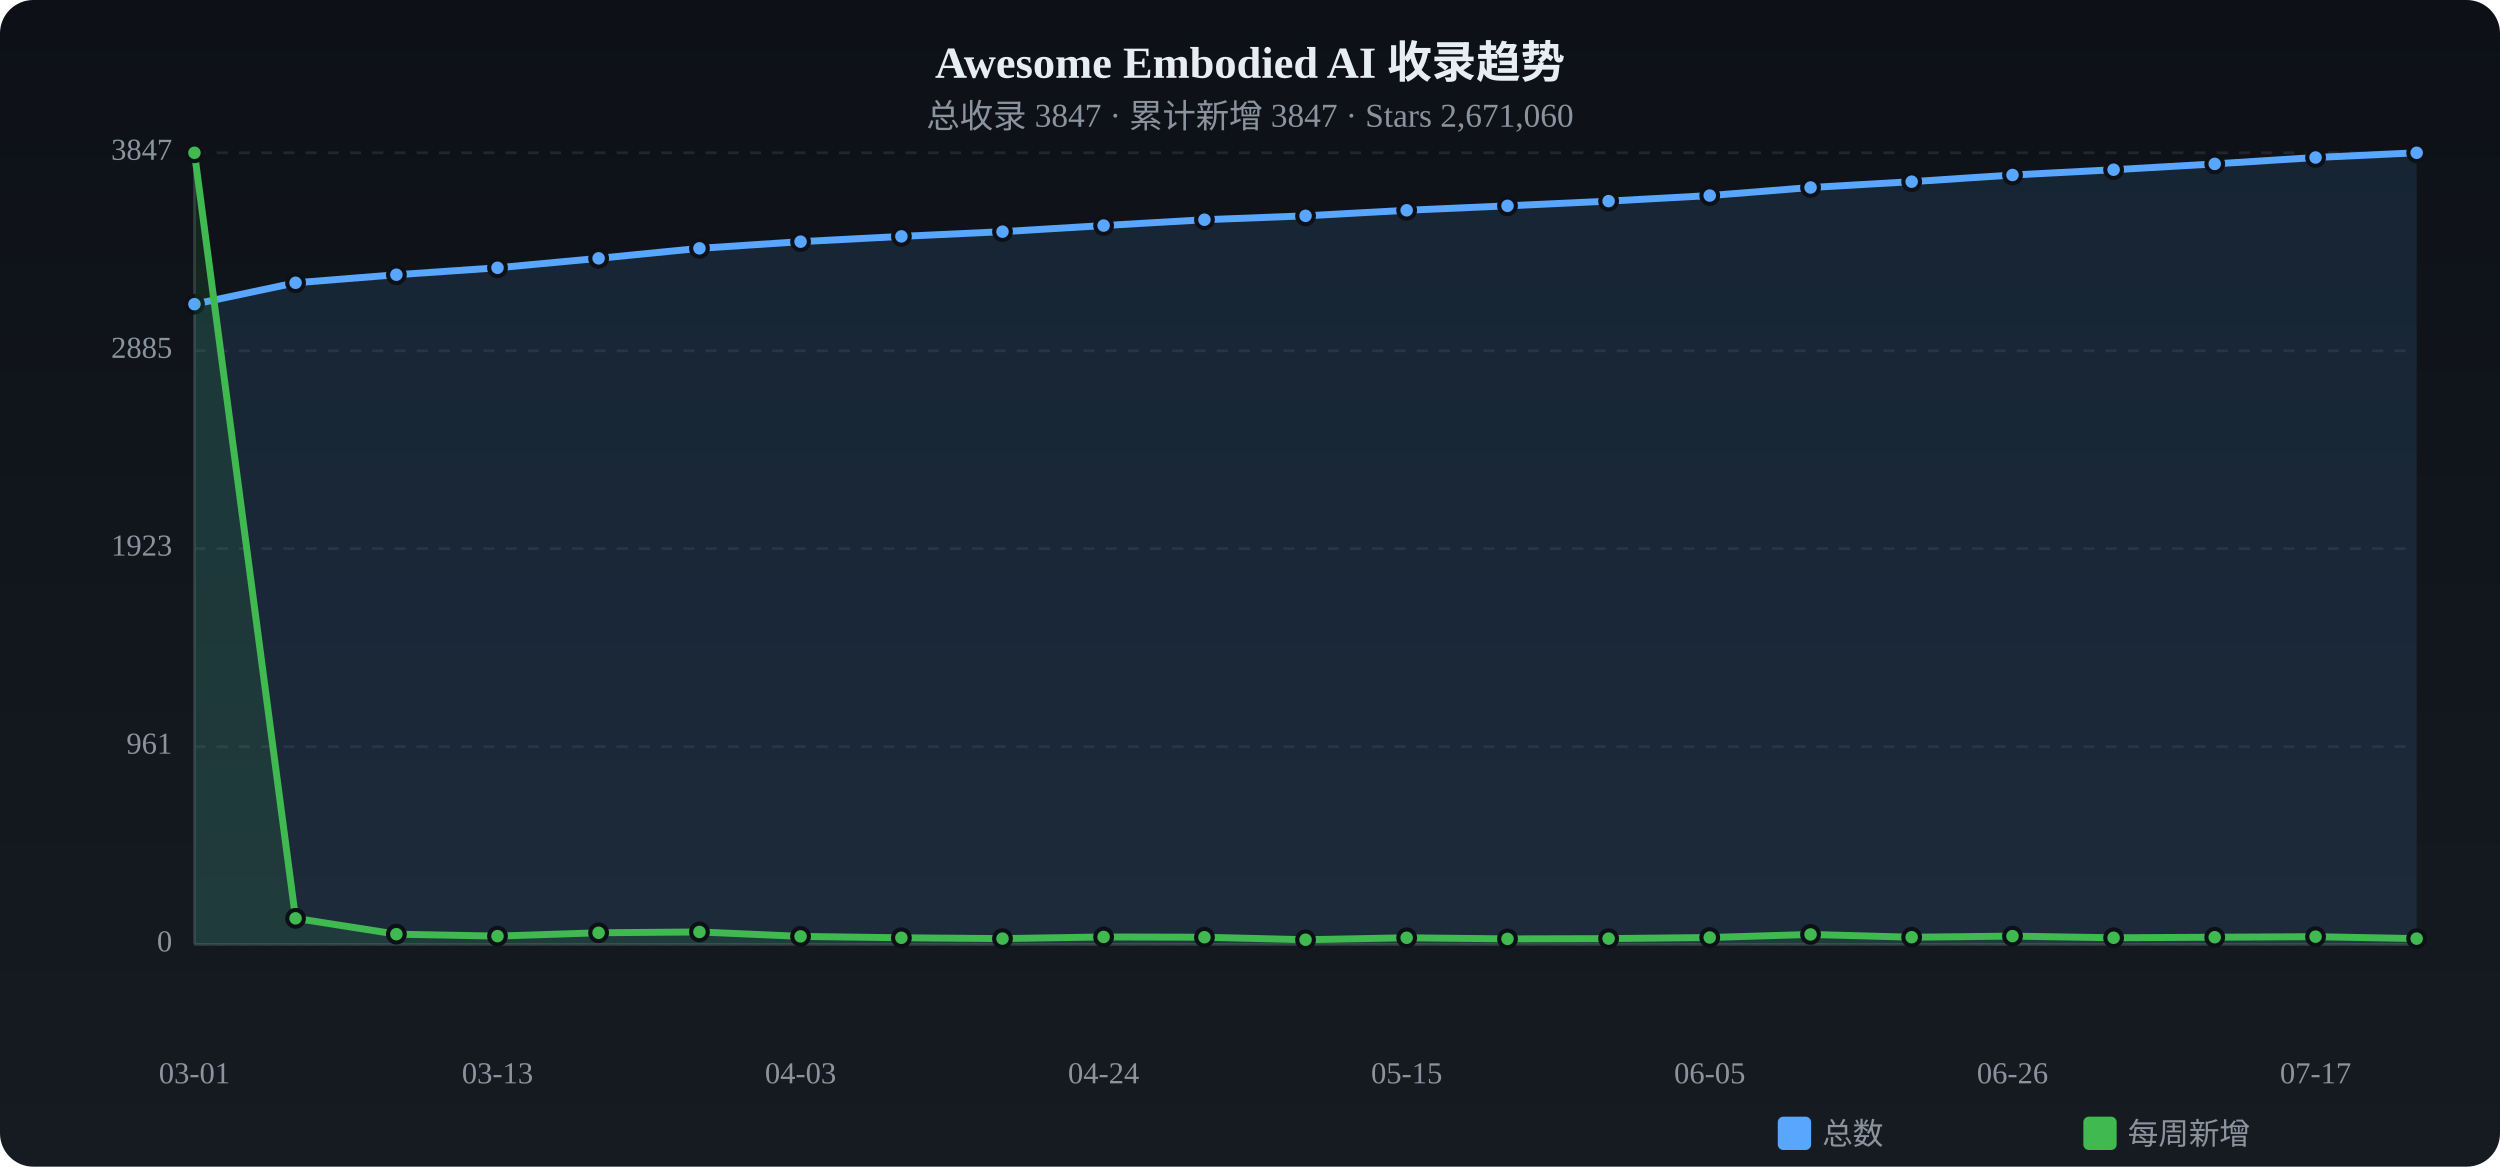
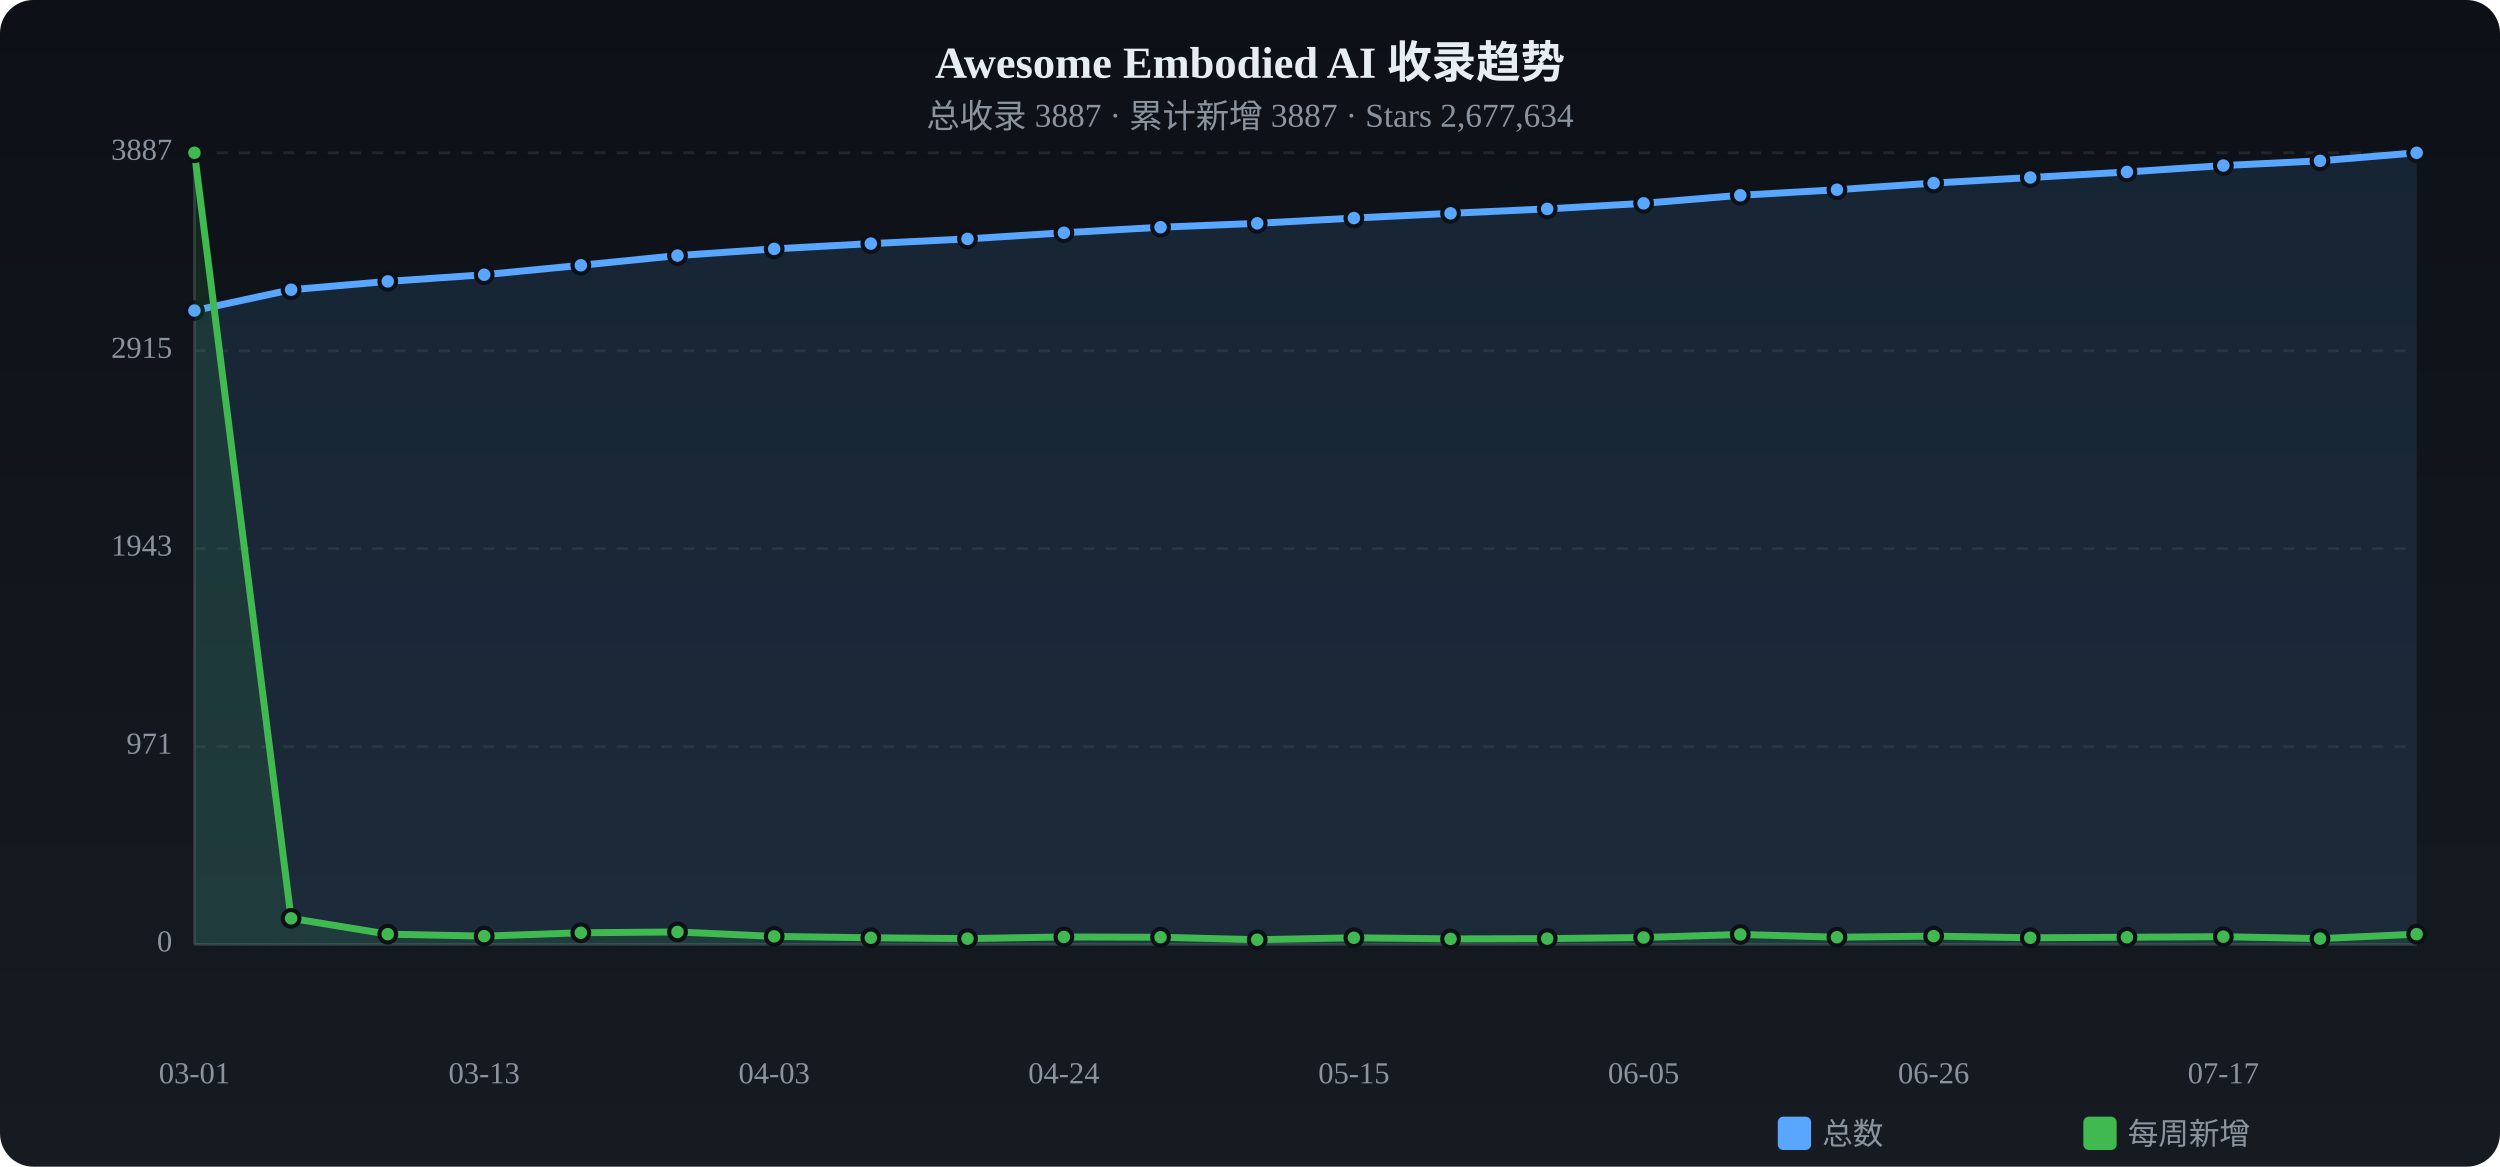
<svg xmlns="http://www.w3.org/2000/svg" viewBox="0 0 900 420" width="900" height="420">
  <defs>
    <linearGradient id="tbg" x1="0%" y1="0%" x2="0%" y2="100%">
      <stop offset="0%" stop-color="#0d1117" />
      <stop offset="100%" stop-color="#161b22" />
    </linearGradient>
  </defs>
  <rect width="900" height="420" rx="12" fill="url(#tbg)" />
  <text x="450.0" y="28" text-anchor="middle" fill="#e6edf3" font-size="16" font-weight="bold">Awesome Embodied AI 收录趋势</text>
-   <text x="450.0" y="46" text-anchor="middle" fill="#8b949e" font-size="12">总收录 3847 · 累计新增 3847 · Stars 2,671,060</text>
+   <text x="450.0" y="46" text-anchor="middle" fill="#8b949e" font-size="12">总收录 3887 · 累计新增 3887 · Stars 2,677,634</text>
  <text x="62" y="340.0" text-anchor="end" fill="#8b949e" font-size="11" dominant-baseline="middle">0</text>
  <line x1="70" y1="340.0" x2="870" y2="340.0" stroke="#21262d" stroke-dasharray="4 4" />
-   <text x="62" y="268.8" text-anchor="end" fill="#8b949e" font-size="11" dominant-baseline="middle">961</text>
+   <text x="62" y="268.8" text-anchor="end" fill="#8b949e" font-size="11" dominant-baseline="middle">971</text>
  <line x1="70" y1="268.8" x2="870" y2="268.8" stroke="#21262d" stroke-dasharray="4 4" />
-   <text x="62" y="197.5" text-anchor="end" fill="#8b949e" font-size="11" dominant-baseline="middle">1923</text>
+   <text x="62" y="197.5" text-anchor="end" fill="#8b949e" font-size="11" dominant-baseline="middle">1943</text>
  <line x1="70" y1="197.5" x2="870" y2="197.5" stroke="#21262d" stroke-dasharray="4 4" />
-   <text x="62" y="126.3" text-anchor="end" fill="#8b949e" font-size="11" dominant-baseline="middle">2885</text>
+   <text x="62" y="126.3" text-anchor="end" fill="#8b949e" font-size="11" dominant-baseline="middle">2915</text>
  <line x1="70" y1="126.3" x2="870" y2="126.3" stroke="#21262d" stroke-dasharray="4 4" />
-   <text x="62" y="55.0" text-anchor="end" fill="#8b949e" font-size="11" dominant-baseline="middle">3847</text>
+   <text x="62" y="55.0" text-anchor="end" fill="#8b949e" font-size="11" dominant-baseline="middle">3887</text>
  <line x1="70" y1="55.0" x2="870" y2="55.0" stroke="#21262d" stroke-dasharray="4 4" />
  <line x1="70" y1="55" x2="70" y2="340" stroke="#30363d" />
  <line x1="70" y1="340" x2="870" y2="340" stroke="#30363d" />
-   <path d="M70.0,109.5 L106.4,101.8 L142.7,98.9 L179.1,96.4 L215.5,93.0 L251.8,89.4 L288.2,87.0 L324.5,85.1 L360.9,83.4 L397.3,81.2 L433.6,79.1 L470.0,77.7 L506.4,75.7 L542.7,74.1 L579.1,72.4 L615.5,70.4 L651.8,67.5 L688.2,65.4 L724.5,63.0 L760.9,61.1 L797.3,59.0 L833.6,56.7 L870.0,55.0 L870.0,340 L70.0,340 Z" fill="#58a6ff" opacity="0.12" />
-   <polyline points="70.0,109.5 106.4,101.8 142.7,98.9 179.1,96.4 215.5,93.0 251.8,89.4 288.2,87.0 324.5,85.1 360.9,83.4 397.3,81.2 433.6,79.1 470.0,77.7 506.4,75.7 542.7,74.1 579.1,72.4 615.5,70.4 651.8,67.5 688.2,65.4 724.5,63.0 760.9,61.1 797.3,59.0 833.6,56.7 870.0,55.0" fill="none" stroke="#58a6ff" stroke-width="2.5" stroke-linecap="round" stroke-linejoin="round" />
-   <circle cx="70.0" cy="109.5" r="3" fill="#58a6ff" stroke="#0d1117" stroke-width="1.5" />
-   <circle cx="106.4" cy="101.8" r="3" fill="#58a6ff" stroke="#0d1117" stroke-width="1.5" />
-   <circle cx="142.7" cy="98.9" r="3" fill="#58a6ff" stroke="#0d1117" stroke-width="1.5" />
-   <circle cx="179.1" cy="96.4" r="3" fill="#58a6ff" stroke="#0d1117" stroke-width="1.5" />
-   <circle cx="215.5" cy="93.0" r="3" fill="#58a6ff" stroke="#0d1117" stroke-width="1.5" />
-   <circle cx="251.8" cy="89.4" r="3" fill="#58a6ff" stroke="#0d1117" stroke-width="1.5" />
-   <circle cx="288.2" cy="87.0" r="3" fill="#58a6ff" stroke="#0d1117" stroke-width="1.5" />
-   <circle cx="324.5" cy="85.1" r="3" fill="#58a6ff" stroke="#0d1117" stroke-width="1.5" />
-   <circle cx="360.9" cy="83.4" r="3" fill="#58a6ff" stroke="#0d1117" stroke-width="1.5" />
-   <circle cx="397.3" cy="81.2" r="3" fill="#58a6ff" stroke="#0d1117" stroke-width="1.5" />
-   <circle cx="433.6" cy="79.1" r="3" fill="#58a6ff" stroke="#0d1117" stroke-width="1.5" />
-   <circle cx="470.0" cy="77.7" r="3" fill="#58a6ff" stroke="#0d1117" stroke-width="1.5" />
-   <circle cx="506.4" cy="75.7" r="3" fill="#58a6ff" stroke="#0d1117" stroke-width="1.5" />
-   <circle cx="542.7" cy="74.1" r="3" fill="#58a6ff" stroke="#0d1117" stroke-width="1.5" />
-   <circle cx="579.1" cy="72.4" r="3" fill="#58a6ff" stroke="#0d1117" stroke-width="1.5" />
-   <circle cx="615.5" cy="70.4" r="3" fill="#58a6ff" stroke="#0d1117" stroke-width="1.5" />
-   <circle cx="651.8" cy="67.5" r="3" fill="#58a6ff" stroke="#0d1117" stroke-width="1.5" />
-   <circle cx="688.2" cy="65.4" r="3" fill="#58a6ff" stroke="#0d1117" stroke-width="1.5" />
-   <circle cx="724.5" cy="63.0" r="3" fill="#58a6ff" stroke="#0d1117" stroke-width="1.5" />
-   <circle cx="760.9" cy="61.1" r="3" fill="#58a6ff" stroke="#0d1117" stroke-width="1.5" />
-   <circle cx="797.3" cy="59.0" r="3" fill="#58a6ff" stroke="#0d1117" stroke-width="1.5" />
-   <circle cx="833.6" cy="56.7" r="3" fill="#58a6ff" stroke="#0d1117" stroke-width="1.5" />
+   <path d="M70.0,111.8 L104.8,104.3 L139.6,101.3 L174.3,98.9 L209.1,95.5 L243.9,92.0 L278.7,89.6 L313.5,87.7 L348.3,86.0 L383.0,83.8 L417.8,81.8 L452.6,80.4 L487.4,78.5 L522.2,76.8 L557.0,75.2 L591.7,73.2 L626.5,70.3 L661.3,68.3 L696.1,65.9 L730.9,63.9 L765.7,61.9 L800.4,59.6 L835.2,57.9 L870.0,55.0 L870.0,340 L70.0,340 Z" fill="#58a6ff" opacity="0.12" />
+   <polyline points="70.0,111.8 104.8,104.3 139.6,101.3 174.3,98.9 209.1,95.5 243.9,92.0 278.7,89.6 313.5,87.7 348.3,86.0 383.0,83.8 417.8,81.8 452.6,80.4 487.4,78.5 522.2,76.8 557.0,75.2 591.7,73.2 626.5,70.3 661.3,68.3 696.1,65.9 730.9,63.9 765.7,61.9 800.4,59.6 835.2,57.9 870.0,55.0" fill="none" stroke="#58a6ff" stroke-width="2.5" stroke-linecap="round" stroke-linejoin="round" />
+   <circle cx="70.0" cy="111.8" r="3" fill="#58a6ff" stroke="#0d1117" stroke-width="1.5" />
+   <circle cx="104.8" cy="104.3" r="3" fill="#58a6ff" stroke="#0d1117" stroke-width="1.5" />
+   <circle cx="139.6" cy="101.3" r="3" fill="#58a6ff" stroke="#0d1117" stroke-width="1.5" />
+   <circle cx="174.3" cy="98.9" r="3" fill="#58a6ff" stroke="#0d1117" stroke-width="1.5" />
+   <circle cx="209.1" cy="95.5" r="3" fill="#58a6ff" stroke="#0d1117" stroke-width="1.5" />
+   <circle cx="243.9" cy="92.0" r="3" fill="#58a6ff" stroke="#0d1117" stroke-width="1.5" />
+   <circle cx="278.7" cy="89.6" r="3" fill="#58a6ff" stroke="#0d1117" stroke-width="1.5" />
+   <circle cx="313.5" cy="87.7" r="3" fill="#58a6ff" stroke="#0d1117" stroke-width="1.5" />
+   <circle cx="348.3" cy="86.0" r="3" fill="#58a6ff" stroke="#0d1117" stroke-width="1.5" />
+   <circle cx="383.0" cy="83.8" r="3" fill="#58a6ff" stroke="#0d1117" stroke-width="1.5" />
+   <circle cx="417.8" cy="81.8" r="3" fill="#58a6ff" stroke="#0d1117" stroke-width="1.5" />
+   <circle cx="452.6" cy="80.4" r="3" fill="#58a6ff" stroke="#0d1117" stroke-width="1.5" />
+   <circle cx="487.4" cy="78.5" r="3" fill="#58a6ff" stroke="#0d1117" stroke-width="1.5" />
+   <circle cx="522.2" cy="76.8" r="3" fill="#58a6ff" stroke="#0d1117" stroke-width="1.5" />
+   <circle cx="557.0" cy="75.2" r="3" fill="#58a6ff" stroke="#0d1117" stroke-width="1.5" />
+   <circle cx="591.7" cy="73.2" r="3" fill="#58a6ff" stroke="#0d1117" stroke-width="1.5" />
+   <circle cx="626.5" cy="70.3" r="3" fill="#58a6ff" stroke="#0d1117" stroke-width="1.5" />
+   <circle cx="661.3" cy="68.3" r="3" fill="#58a6ff" stroke="#0d1117" stroke-width="1.5" />
+   <circle cx="696.1" cy="65.9" r="3" fill="#58a6ff" stroke="#0d1117" stroke-width="1.5" />
+   <circle cx="730.9" cy="63.9" r="3" fill="#58a6ff" stroke="#0d1117" stroke-width="1.5" />
+   <circle cx="765.7" cy="61.9" r="3" fill="#58a6ff" stroke="#0d1117" stroke-width="1.5" />
+   <circle cx="800.4" cy="59.6" r="3" fill="#58a6ff" stroke="#0d1117" stroke-width="1.5" />
+   <circle cx="835.2" cy="57.9" r="3" fill="#58a6ff" stroke="#0d1117" stroke-width="1.5" />
  <circle cx="870.0" cy="55.0" r="3" fill="#58a6ff" stroke="#0d1117" stroke-width="1.5" />
-   <path d="M70.0,55.0 L106.4,330.6 L142.7,336.3 L179.1,337.0 L215.5,335.8 L251.8,335.5 L288.2,337.1 L324.5,337.6 L360.9,337.9 L397.3,337.3 L433.6,337.4 L470.0,338.3 L506.4,337.6 L542.7,338.0 L579.1,337.9 L615.5,337.5 L651.8,336.4 L688.2,337.4 L724.5,337.0 L760.9,337.6 L797.3,337.4 L833.6,337.2 L870.0,337.9 L870.0,340 L70.0,340 Z" fill="#3fb950" opacity="0.12" />
-   <polyline points="70.0,55.0 106.4,330.6 142.7,336.3 179.1,337.0 215.5,335.8 251.8,335.5 288.2,337.1 324.5,337.6 360.9,337.9 397.3,337.3 433.6,337.4 470.0,338.3 506.4,337.6 542.7,338.0 579.1,337.9 615.5,337.5 651.8,336.4 688.2,337.4 724.5,337.0 760.9,337.6 797.3,337.4 833.6,337.2 870.0,337.9" fill="none" stroke="#3fb950" stroke-width="2.5" stroke-linecap="round" stroke-linejoin="round" />
+   <path d="M70.0,55.0 L104.8,330.6 L139.6,336.3 L174.3,337.0 L209.1,335.8 L243.9,335.5 L278.7,337.1 L313.5,337.6 L348.3,337.9 L383.0,337.3 L417.8,337.4 L452.6,338.3 L487.4,337.6 L522.2,338.0 L557.0,337.9 L591.7,337.5 L626.5,336.4 L661.3,337.4 L696.1,337.0 L730.9,337.6 L765.7,337.4 L800.4,337.2 L835.2,337.9 L870.0,336.3 L870.0,340 L70.0,340 Z" fill="#3fb950" opacity="0.12" />
+   <polyline points="70.0,55.0 104.8,330.6 139.6,336.3 174.3,337.0 209.1,335.8 243.9,335.5 278.7,337.1 313.5,337.6 348.3,337.9 383.0,337.3 417.8,337.4 452.6,338.3 487.4,337.6 522.2,338.0 557.0,337.9 591.7,337.5 626.5,336.4 661.3,337.4 696.1,337.0 730.9,337.6 765.7,337.4 800.4,337.2 835.2,337.9 870.0,336.3" fill="none" stroke="#3fb950" stroke-width="2.5" stroke-linecap="round" stroke-linejoin="round" />
  <circle cx="70.0" cy="55.0" r="3" fill="#3fb950" stroke="#0d1117" stroke-width="1.5" />
-   <circle cx="106.4" cy="330.6" r="3" fill="#3fb950" stroke="#0d1117" stroke-width="1.5" />
-   <circle cx="142.7" cy="336.3" r="3" fill="#3fb950" stroke="#0d1117" stroke-width="1.5" />
-   <circle cx="179.1" cy="337.0" r="3" fill="#3fb950" stroke="#0d1117" stroke-width="1.5" />
-   <circle cx="215.5" cy="335.8" r="3" fill="#3fb950" stroke="#0d1117" stroke-width="1.5" />
-   <circle cx="251.8" cy="335.5" r="3" fill="#3fb950" stroke="#0d1117" stroke-width="1.5" />
-   <circle cx="288.2" cy="337.1" r="3" fill="#3fb950" stroke="#0d1117" stroke-width="1.5" />
-   <circle cx="324.5" cy="337.6" r="3" fill="#3fb950" stroke="#0d1117" stroke-width="1.5" />
-   <circle cx="360.9" cy="337.9" r="3" fill="#3fb950" stroke="#0d1117" stroke-width="1.5" />
-   <circle cx="397.3" cy="337.3" r="3" fill="#3fb950" stroke="#0d1117" stroke-width="1.5" />
-   <circle cx="433.6" cy="337.4" r="3" fill="#3fb950" stroke="#0d1117" stroke-width="1.5" />
-   <circle cx="470.0" cy="338.3" r="3" fill="#3fb950" stroke="#0d1117" stroke-width="1.5" />
-   <circle cx="506.4" cy="337.6" r="3" fill="#3fb950" stroke="#0d1117" stroke-width="1.5" />
-   <circle cx="542.7" cy="338.0" r="3" fill="#3fb950" stroke="#0d1117" stroke-width="1.5" />
-   <circle cx="579.1" cy="337.9" r="3" fill="#3fb950" stroke="#0d1117" stroke-width="1.5" />
-   <circle cx="615.5" cy="337.5" r="3" fill="#3fb950" stroke="#0d1117" stroke-width="1.5" />
-   <circle cx="651.8" cy="336.4" r="3" fill="#3fb950" stroke="#0d1117" stroke-width="1.5" />
-   <circle cx="688.2" cy="337.4" r="3" fill="#3fb950" stroke="#0d1117" stroke-width="1.5" />
-   <circle cx="724.5" cy="337.0" r="3" fill="#3fb950" stroke="#0d1117" stroke-width="1.5" />
-   <circle cx="760.9" cy="337.6" r="3" fill="#3fb950" stroke="#0d1117" stroke-width="1.5" />
-   <circle cx="797.3" cy="337.4" r="3" fill="#3fb950" stroke="#0d1117" stroke-width="1.5" />
-   <circle cx="833.6" cy="337.2" r="3" fill="#3fb950" stroke="#0d1117" stroke-width="1.5" />
-   <circle cx="870.0" cy="337.9" r="3" fill="#3fb950" stroke="#0d1117" stroke-width="1.5" />
+   <circle cx="104.8" cy="330.6" r="3" fill="#3fb950" stroke="#0d1117" stroke-width="1.5" />
+   <circle cx="139.6" cy="336.3" r="3" fill="#3fb950" stroke="#0d1117" stroke-width="1.5" />
+   <circle cx="174.3" cy="337.0" r="3" fill="#3fb950" stroke="#0d1117" stroke-width="1.5" />
+   <circle cx="209.1" cy="335.8" r="3" fill="#3fb950" stroke="#0d1117" stroke-width="1.5" />
+   <circle cx="243.9" cy="335.5" r="3" fill="#3fb950" stroke="#0d1117" stroke-width="1.5" />
+   <circle cx="278.7" cy="337.1" r="3" fill="#3fb950" stroke="#0d1117" stroke-width="1.5" />
+   <circle cx="313.5" cy="337.6" r="3" fill="#3fb950" stroke="#0d1117" stroke-width="1.5" />
+   <circle cx="348.3" cy="337.9" r="3" fill="#3fb950" stroke="#0d1117" stroke-width="1.5" />
+   <circle cx="383.0" cy="337.3" r="3" fill="#3fb950" stroke="#0d1117" stroke-width="1.5" />
+   <circle cx="417.8" cy="337.4" r="3" fill="#3fb950" stroke="#0d1117" stroke-width="1.5" />
+   <circle cx="452.6" cy="338.3" r="3" fill="#3fb950" stroke="#0d1117" stroke-width="1.5" />
+   <circle cx="487.4" cy="337.6" r="3" fill="#3fb950" stroke="#0d1117" stroke-width="1.5" />
+   <circle cx="522.2" cy="338.0" r="3" fill="#3fb950" stroke="#0d1117" stroke-width="1.5" />
+   <circle cx="557.0" cy="337.9" r="3" fill="#3fb950" stroke="#0d1117" stroke-width="1.5" />
+   <circle cx="591.7" cy="337.5" r="3" fill="#3fb950" stroke="#0d1117" stroke-width="1.5" />
+   <circle cx="626.5" cy="336.4" r="3" fill="#3fb950" stroke="#0d1117" stroke-width="1.5" />
+   <circle cx="661.3" cy="337.4" r="3" fill="#3fb950" stroke="#0d1117" stroke-width="1.5" />
+   <circle cx="696.1" cy="337.0" r="3" fill="#3fb950" stroke="#0d1117" stroke-width="1.5" />
+   <circle cx="730.9" cy="337.6" r="3" fill="#3fb950" stroke="#0d1117" stroke-width="1.5" />
+   <circle cx="765.7" cy="337.4" r="3" fill="#3fb950" stroke="#0d1117" stroke-width="1.5" />
+   <circle cx="800.4" cy="337.2" r="3" fill="#3fb950" stroke="#0d1117" stroke-width="1.5" />
+   <circle cx="835.2" cy="337.9" r="3" fill="#3fb950" stroke="#0d1117" stroke-width="1.5" />
+   <circle cx="870.0" cy="336.3" r="3" fill="#3fb950" stroke="#0d1117" stroke-width="1.5" />
  <text x="70.0" y="390" text-anchor="middle" fill="#8b949e" font-size="11">03-01</text>
-   <text x="179.1" y="390" text-anchor="middle" fill="#8b949e" font-size="11">03-13</text>
-   <text x="288.2" y="390" text-anchor="middle" fill="#8b949e" font-size="11">04-03</text>
-   <text x="397.3" y="390" text-anchor="middle" fill="#8b949e" font-size="11">04-24</text>
-   <text x="506.4" y="390" text-anchor="middle" fill="#8b949e" font-size="11">05-15</text>
-   <text x="615.5" y="390" text-anchor="middle" fill="#8b949e" font-size="11">06-05</text>
-   <text x="724.5" y="390" text-anchor="middle" fill="#8b949e" font-size="11">06-26</text>
-   <text x="833.6" y="390" text-anchor="middle" fill="#8b949e" font-size="11">07-17</text>
+   <text x="174.3" y="390" text-anchor="middle" fill="#8b949e" font-size="11">03-13</text>
+   <text x="278.7" y="390" text-anchor="middle" fill="#8b949e" font-size="11">04-03</text>
+   <text x="383.0" y="390" text-anchor="middle" fill="#8b949e" font-size="11">04-24</text>
+   <text x="487.4" y="390" text-anchor="middle" fill="#8b949e" font-size="11">05-15</text>
+   <text x="591.7" y="390" text-anchor="middle" fill="#8b949e" font-size="11">06-05</text>
+   <text x="696.1" y="390" text-anchor="middle" fill="#8b949e" font-size="11">06-26</text>
+   <text x="800.4" y="390" text-anchor="middle" fill="#8b949e" font-size="11">07-17</text>
  <rect x="640" y="402" width="12" height="12" rx="2" fill="#58a6ff" />
  <text x="656" y="412" fill="#8b949e" font-size="11">总数</text>
  <rect x="750" y="402" width="12" height="12" rx="2" fill="#3fb950" />
  <text x="766" y="412" fill="#8b949e" font-size="11">每周新增</text>
</svg>
